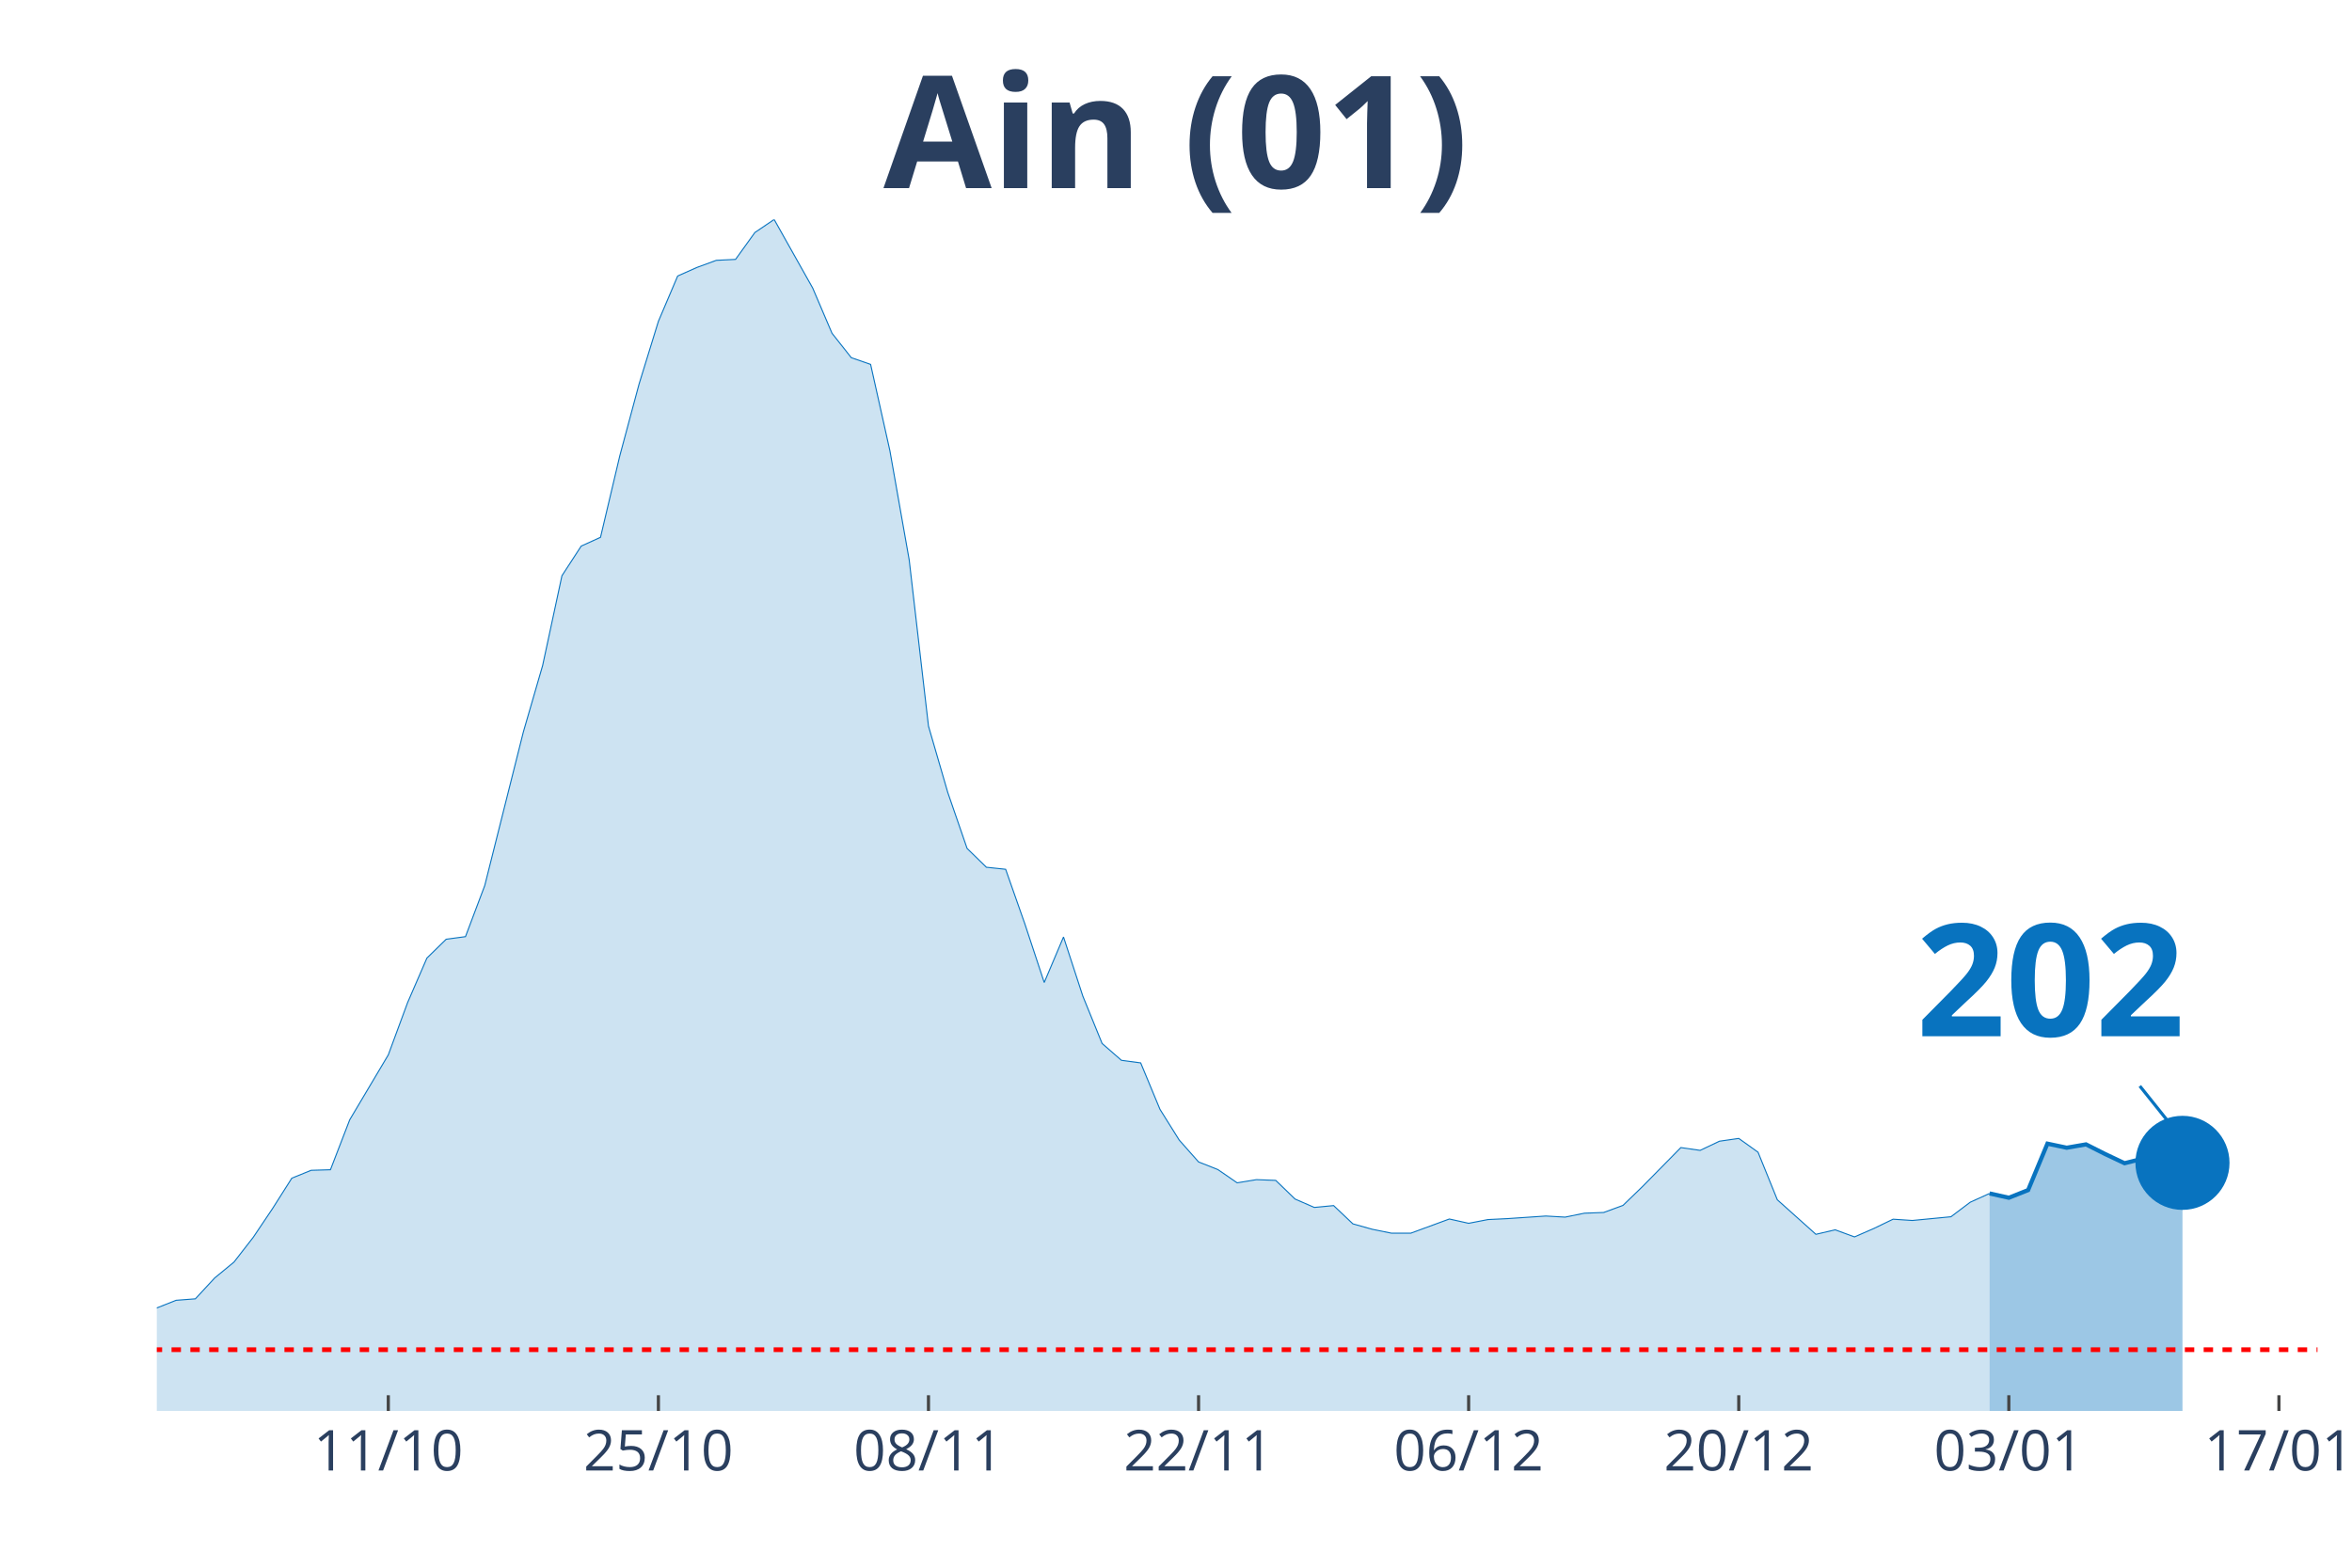
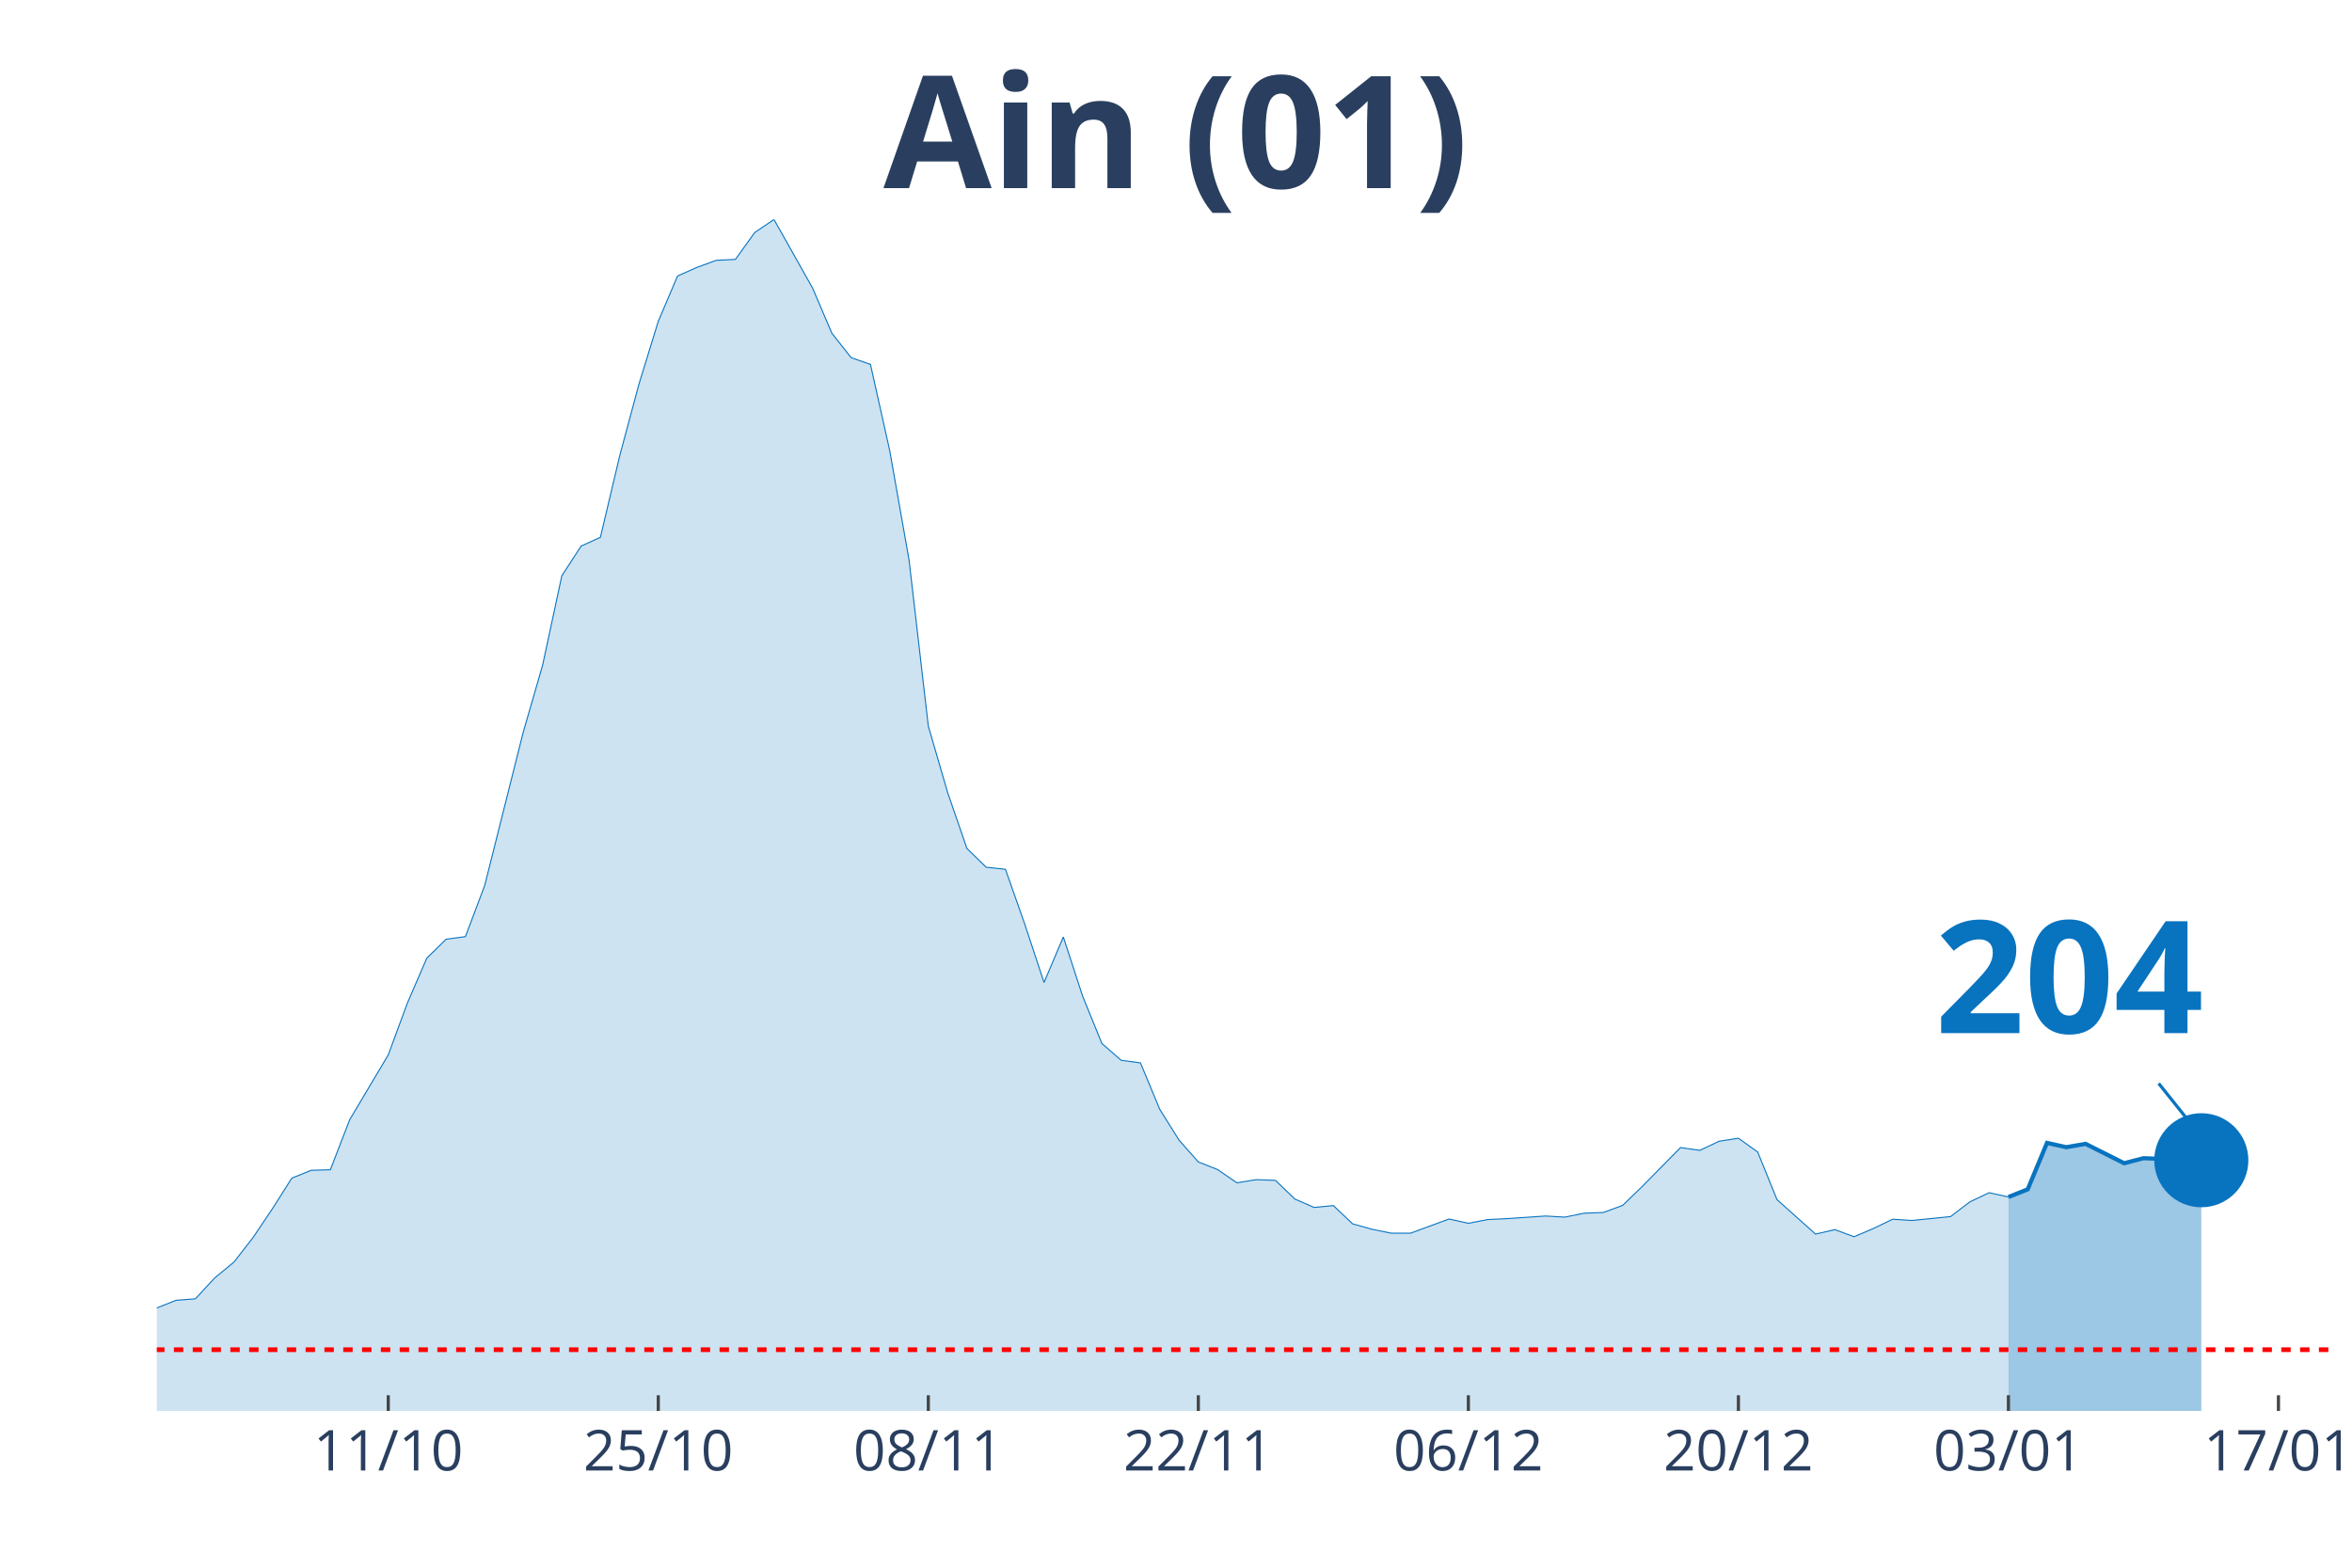
<svg xmlns="http://www.w3.org/2000/svg" class="main-svg" width="1125" height="750" style="" viewBox="0 0 750 500">
  <rect x="0" y="0" width="750" height="500" style="fill: rgb(0, 0, 0); fill-opacity: 0;" />
-   <defs id="defs-db2cf8">
+   <defs id="defs-94817c">
    <g class="clips">
-       <clipPath id="clipdb2cf8xyplot" class="plotclip">
-         <rect width="689" height="380" />
+       <clipPath id="clip94817cxyplot" class="plotclip">
+         <rect width="695" height="380" />
      </clipPath>
-       <clipPath class="axesclip" id="clipdb2cf8x">
-         <rect x="50" y="0" width="689" height="500" />
+       <clipPath class="axesclip" id="clip94817cx">
+         <rect x="50" y="0" width="695" height="500" />
      </clipPath>
-       <clipPath class="axesclip" id="clipdb2cf8y">
+       <clipPath class="axesclip" id="clip94817cy">
        <rect x="0" y="70" width="750" height="380" />
      </clipPath>
-       <clipPath class="axesclip" id="clipdb2cf8xy">
-         <rect x="50" y="70" width="689" height="380" />
+       <clipPath class="axesclip" id="clip94817cxy">
+         <rect x="50" y="70" width="695" height="380" />
      </clipPath>
    </g>
    <g class="gradients" />
  </defs>
  <g class="bglayer">
-     <rect class="bg" x="50" y="70" width="689" height="380" style="fill: rgb(0, 0, 0); fill-opacity: 0; stroke-width: 0;" />
+     <rect class="bg" x="50" y="70" width="695" height="380" style="fill: rgb(0, 0, 0); fill-opacity: 0; stroke-width: 0;" />
  </g>
  <g class="layer-below">
    <g class="imagelayer" />
    <g class="shapelayer" />
  </g>
  <g class="cartesianlayer">
    <g class="subplot xy">
      <g class="layer-subplot">
        <g class="shapelayer" />
        <g class="imagelayer" />
      </g>
      <g class="gridlayer">
        <g class="x">
-           <path class="xgrid crisp" transform="translate(123.82,0)" d="M0,70v380" style="stroke: rgb(255, 255, 255); stroke-opacity: 1; stroke-width: 1px;" />
-           <path class="xgrid crisp" transform="translate(209.95,0)" d="M0,70v380" style="stroke: rgb(255, 255, 255); stroke-opacity: 1; stroke-width: 1px;" />
-           <path class="xgrid crisp" transform="translate(296.07,0)" d="M0,70v380" style="stroke: rgb(255, 255, 255); stroke-opacity: 1; stroke-width: 1px;" />
-           <path class="xgrid crisp" transform="translate(382.2,0)" d="M0,70v380" style="stroke: rgb(255, 255, 255); stroke-opacity: 1; stroke-width: 1px;" />
-           <path class="xgrid crisp" transform="translate(468.32,0)" d="M0,70v380" style="stroke: rgb(255, 255, 255); stroke-opacity: 1; stroke-width: 1px;" />
-           <path class="xgrid crisp" transform="translate(554.45,0)" d="M0,70v380" style="stroke: rgb(255, 255, 255); stroke-opacity: 1; stroke-width: 1px;" />
-           <path class="xgrid crisp" transform="translate(640.57,0)" d="M0,70v380" style="stroke: rgb(255, 255, 255); stroke-opacity: 1; stroke-width: 1px;" />
-           <path class="xgrid crisp" transform="translate(726.7,0)" d="M0,70v380" style="stroke: rgb(255, 255, 255); stroke-opacity: 1; stroke-width: 1px;" />
+           <path class="xgrid crisp" transform="translate(123.81,0)" d="M0,70v380" style="stroke: rgb(255, 255, 255); stroke-opacity: 1; stroke-width: 1px;" />
+           <path class="xgrid crisp" transform="translate(209.91,0)" d="M0,70v380" style="stroke: rgb(255, 255, 255); stroke-opacity: 1; stroke-width: 1px;" />
+           <path class="xgrid crisp" transform="translate(296.02,0)" d="M0,70v380" style="stroke: rgb(255, 255, 255); stroke-opacity: 1; stroke-width: 1px;" />
+           <path class="xgrid crisp" transform="translate(382.12,0)" d="M0,70v380" style="stroke: rgb(255, 255, 255); stroke-opacity: 1; stroke-width: 1px;" />
+           <path class="xgrid crisp" transform="translate(468.23,0)" d="M0,70v380" style="stroke: rgb(255, 255, 255); stroke-opacity: 1; stroke-width: 1px;" />
+           <path class="xgrid crisp" transform="translate(554.34,0)" d="M0,70v380" style="stroke: rgb(255, 255, 255); stroke-opacity: 1; stroke-width: 1px;" />
+           <path class="xgrid crisp" transform="translate(640.44,0)" d="M0,70v380" style="stroke: rgb(255, 255, 255); stroke-opacity: 1; stroke-width: 1px;" />
+           <path class="xgrid crisp" transform="translate(726.55,0)" d="M0,70v380" style="stroke: rgb(255, 255, 255); stroke-opacity: 1; stroke-width: 1px;" />
        </g>
        <g class="y" />
      </g>
      <g class="zerolinelayer" />
      <path class="xlines-below" />
      <path class="ylines-below" />
      <g class="overlines-below" />
      <g class="xaxislayer-below" />
      <g class="yaxislayer-below" />
      <g class="overaxes-below" />
-       <g class="plot" transform="translate(50, 70)" clip-path="url('#clipdb2cf8xyplot')">
+       <g class="plot" transform="translate(50, 70)" clip-path="url('#clip94817cxyplot')">
        <g class="scatterlayer mlayer">
-           <g class="trace scatter trace34f016" style="stroke-miterlimit: 2;">
+           <g class="trace scatter tracefc8386" style="stroke-miterlimit: 2;">
            <g class="fills">
              <g>
-                 <path class="js-fill" d="M584.42,380L-836.64,380L-836.64,377.44L-559.81,378.45L-553.66,378.75L-326.04,375.3L-319.89,375.48L-252.22,369.35L-246.07,369.23L-209.16,360.79L-203.01,360.79L-184.55,355.31L-178.4,354.48L-159.95,352.46L-153.79,352.99L-135.34,351.86L-129.19,350.55L-110.73,348.59L-104.58,344.9L-98.43,339.79L-92.28,340.03L-67.67,340.08L-61.52,343.06L-55.37,346.15L-49.21,346.98L-36.91,348.47L-30.76,348.65L-24.61,350.61L-18.46,350.49L-12.3,350.85L-6.15,349.6L6.15,344.72L12.3,344.25L18.46,337.59L24.61,332.53L30.76,324.62L36.91,315.46L43.06,305.76L49.21,303.26L55.37,303.08L61.52,287.14L73.82,266.44L79.97,249.78L86.13,235.57L92.28,229.56L98.43,228.73L104.58,212.43L116.88,163.47L123.04,142.23L129.19,113.62L135.34,104.16L141.49,101.37L147.64,75.37L153.79,52.47L159.95,32.48L166.1,18.02L172.25,15.29L178.4,13.03L184.55,12.73L190.71,4.16L196.86,0L209.16,21.89L215.31,36.29L221.46,44.08L227.62,46.22L233.77,73.76L239.92,108.56L246.07,161.57L252.22,182.74L258.38,200.59L264.53,206.6L270.68,207.25L276.83,224.74L282.98,243.36L289.13,228.84L295.29,247.7L301.44,262.81L307.59,268.17L313.74,269L319.89,283.81L326.04,293.63L332.2,300.59L338.35,303.02L344.5,307.25L350.65,306.24L356.8,306.47L362.96,312.42L369.11,315.1L375.26,314.51L381.41,320.34L387.56,322.06L393.71,323.31L399.87,323.31L412.17,318.79L418.32,320.16L424.47,318.97L430.63,318.67L442.93,317.84L449.08,318.19L455.23,316.94L461.38,316.71L467.54,314.45L473.69,308.5L485.99,296.01L492.14,296.9L498.29,293.98L504.45,293.09L510.6,297.49L516.75,312.66L529.05,323.67L535.21,322.24L541.36,324.5L547.51,321.82L553.66,318.85L559.81,319.26L572.12,318.07L578.27,313.43L584.42,310.64" style="fill: rgb(8, 115, 191); fill-opacity: 0.2; stroke-width: 0;" />
+                 <path class="js-fill" d="M590.44,380L-836.46,380L-836.46,377.44L-559.69,378.45L-553.54,378.75L-332.12,376.07L-325.97,375.3L-276.77,373.52L-270.62,372.8L-227.57,365.13L-221.42,361.86L-196.81,358.11L-190.66,356.03L-141.46,351.92L-135.31,351.86L-123.01,350.38L-116.86,350.26L-110.71,348.59L-104.56,344.9L-98.41,339.79L-92.26,340.03L-67.65,340.08L-61.5,343.06L-55.35,346.15L-49.2,346.98L-36.9,348.47L-30.75,348.65L-24.6,350.61L-18.45,350.49L-12.3,350.85L-6.15,349.6L6.15,344.72L12.3,344.25L18.45,337.59L24.6,332.53L30.75,324.62L36.9,315.46L43.05,305.76L49.2,303.26L55.35,303.08L61.5,287.14L73.81,266.44L79.96,249.78L86.11,235.57L92.26,229.56L98.41,228.73L104.56,212.43L116.86,163.47L123.01,142.23L129.16,113.62L135.31,104.16L141.46,101.37L147.61,75.37L153.76,52.47L159.91,32.48L166.06,18.02L172.21,15.29L178.36,13.03L184.51,12.73L190.66,4.16L196.81,0L209.12,21.89L215.27,36.29L221.42,44.08L227.57,46.22L233.72,73.76L239.87,108.56L246.02,161.57L252.17,182.74L258.32,200.59L264.47,206.6L270.62,207.25L276.77,224.74L282.92,243.36L289.07,228.84L295.22,247.7L301.37,262.81L307.52,268.17L313.67,269L319.82,283.81L325.97,293.63L332.12,300.59L338.27,303.02L344.42,307.25L350.58,306.24L356.73,306.47L362.88,312.42L369.03,315.1L375.18,314.51L381.33,320.34L387.48,322.06L393.63,323.31L399.78,323.31L412.08,318.79L418.23,320.16L424.38,318.97L430.53,318.67L442.83,317.84L448.98,318.19L455.13,316.94L461.28,316.71L467.43,314.45L473.58,308.5L485.88,296.01L492.04,296.9L498.19,293.98L504.34,293.03L510.49,297.43L516.64,312.6L528.94,323.61L535.09,322.18L541.24,324.44L547.39,321.82L553.54,318.85L559.69,319.26L571.99,318.02L578.14,313.32L584.29,310.4L590.44,311.77" style="fill: rgb(8, 115, 191); fill-opacity: 0.2; stroke-width: 0;" />
              </g>
            </g>
            <g class="errorbars" />
            <g class="lines">
-               <path class="js-line" d="M-836.64,377.44L-559.81,378.45L-553.66,378.75L-326.04,375.3L-319.89,375.48L-252.22,369.35L-246.07,369.23L-209.16,360.79L-203.01,360.79L-184.55,355.31L-178.4,354.48L-159.95,352.46L-153.79,352.99L-135.34,351.86L-129.19,350.55L-110.73,348.59L-104.58,344.9L-98.43,339.79L-92.28,340.03L-67.67,340.08L-61.52,343.06L-55.37,346.15L-49.21,346.98L-36.91,348.47L-30.76,348.65L-24.61,350.61L-18.46,350.49L-12.3,350.85L-6.15,349.6L6.15,344.72L12.3,344.25L18.46,337.59L24.61,332.53L30.76,324.62L36.91,315.46L43.06,305.76L49.21,303.26L55.37,303.08L61.52,287.14L73.82,266.44L79.97,249.78L86.13,235.57L92.28,229.56L98.43,228.73L104.58,212.43L116.88,163.47L123.04,142.23L129.19,113.62L135.34,104.16L141.49,101.37L147.64,75.37L153.79,52.47L159.95,32.48L166.1,18.02L172.25,15.29L178.4,13.03L184.55,12.73L190.71,4.16L196.86,0L209.16,21.89L215.31,36.29L221.46,44.08L227.62,46.22L233.77,73.76L239.92,108.56L246.07,161.57L252.22,182.74L258.38,200.59L264.53,206.6L270.68,207.25L276.83,224.74L282.98,243.36L289.13,228.84L295.29,247.7L301.44,262.81L307.59,268.17L313.74,269L319.89,283.81L326.04,293.63L332.2,300.59L338.35,303.02L344.5,307.25L350.65,306.24L356.8,306.47L362.96,312.42L369.11,315.1L375.26,314.51L381.41,320.34L387.56,322.06L393.71,323.31L399.87,323.31L412.17,318.79L418.32,320.16L424.47,318.97L430.63,318.67L442.93,317.84L449.08,318.19L455.23,316.94L461.38,316.71L467.54,314.45L473.69,308.5L485.99,296.01L492.14,296.9L498.29,293.98L504.45,293.09L510.6,297.49L516.75,312.66L529.05,323.67L535.21,322.24L541.36,324.5L547.51,321.82L553.66,318.85L559.81,319.26L572.12,318.07L578.27,313.43L584.42,310.64" style="vector-effect: non-scaling-stroke; fill: none; stroke: rgb(8, 115, 191); stroke-opacity: 1; stroke-width: 0.5px; opacity: 1;" />
+               <path class="js-line" d="M-836.46,377.44L-559.69,378.45L-553.54,378.75L-332.12,376.07L-325.97,375.3L-276.77,373.52L-270.62,372.8L-227.57,365.13L-221.42,361.86L-196.81,358.11L-190.66,356.03L-141.46,351.92L-135.31,351.86L-123.01,350.38L-116.86,350.26L-110.71,348.59L-104.56,344.9L-98.41,339.79L-92.26,340.03L-67.65,340.08L-61.5,343.06L-55.35,346.15L-49.2,346.98L-36.9,348.47L-30.75,348.65L-24.6,350.61L-18.45,350.49L-12.3,350.85L-6.15,349.6L6.15,344.72L12.3,344.25L18.45,337.59L24.6,332.53L30.75,324.62L36.9,315.46L43.05,305.76L49.2,303.26L55.35,303.08L61.5,287.14L73.81,266.44L79.96,249.78L86.11,235.57L92.26,229.56L98.41,228.73L104.56,212.43L116.86,163.47L123.01,142.23L129.16,113.62L135.31,104.16L141.46,101.37L147.61,75.37L153.76,52.47L159.91,32.48L166.06,18.02L172.21,15.29L178.36,13.03L184.51,12.73L190.66,4.16L196.81,0L209.12,21.89L215.27,36.29L221.42,44.08L227.57,46.22L233.72,73.76L239.87,108.56L246.02,161.57L252.17,182.74L258.32,200.59L264.47,206.6L270.62,207.25L276.77,224.74L282.92,243.36L289.07,228.84L295.22,247.7L301.37,262.81L307.52,268.17L313.67,269L319.82,283.81L325.97,293.63L332.12,300.59L338.27,303.02L344.42,307.25L350.58,306.24L356.73,306.47L362.88,312.42L369.03,315.1L375.18,314.51L381.33,320.34L387.48,322.06L393.63,323.31L399.78,323.31L412.08,318.79L418.23,320.16L424.38,318.97L430.53,318.67L442.83,317.84L448.98,318.19L455.13,316.94L461.28,316.71L467.43,314.45L473.58,308.5L485.88,296.01L492.04,296.9L498.19,293.98L504.34,293.03L510.49,297.43L516.64,312.6L528.94,323.61L535.09,322.18L541.24,324.44L547.39,321.82L553.54,318.85L559.69,319.26L571.99,318.02L578.14,313.32L584.29,310.4L590.44,311.77" style="vector-effect: non-scaling-stroke; fill: none; stroke: rgb(8, 115, 191); stroke-opacity: 1; stroke-width: 0.5px; opacity: 1;" />
            </g>
            <g class="points" />
            <g class="text" />
          </g>
-           <g class="trace scatter tracec553b3" style="stroke-miterlimit: 2;">
+           <g class="trace scatter trace9e5715" style="stroke-miterlimit: 2;">
            <g class="fills">
              <g>
-                 <path class="js-fill" d="M645.94,380L584.42,380L584.42,310.64L590.57,312.01L596.72,309.57L602.88,294.76L609.03,296.06L615.18,294.99L621.33,298.09L627.48,301L633.63,299.46L639.79,299.69L645.94,300.88" style="fill: rgb(8, 115, 191); fill-opacity: 0.4; stroke-width: 0;" />
+                 <path class="js-fill" d="M651.95,380L590.44,380L590.44,311.77L596.59,309.33L602.74,294.52L608.89,295.89L615.04,294.82L627.35,301L633.5,299.4L639.65,299.63L645.8,300.76L651.95,300.05" style="fill: rgb(8, 115, 191); fill-opacity: 0.4; stroke-width: 0;" />
              </g>
            </g>
            <g class="errorbars" />
            <g class="lines">
-               <path class="js-line" d="M584.42,310.64L590.57,312.01L596.72,309.57L602.88,294.76L609.03,296.06L615.18,294.99L621.33,298.09L627.48,301L633.63,299.46L639.79,299.69L645.94,300.88" style="vector-effect: non-scaling-stroke; fill: none; stroke: rgb(8, 115, 191); stroke-opacity: 1; stroke-width: 2px; opacity: 1;" />
+               <path class="js-line" d="M590.44,311.77L596.59,309.33L602.74,294.52L608.89,295.89L615.04,294.82L627.35,301L633.5,299.4L639.65,299.63L645.8,300.76L651.95,300.05" style="vector-effect: non-scaling-stroke; fill: none; stroke: rgb(8, 115, 191); stroke-opacity: 1; stroke-width: 2px; opacity: 1;" />
            </g>
            <g class="points" />
            <g class="text" />
          </g>
-           <g class="trace scatter trace06a803" style="stroke-miterlimit: 2; opacity: 1;">
+           <g class="trace scatter trace0d0efc" style="stroke-miterlimit: 2; opacity: 1;">
            <g class="fills" />
            <g class="errorbars" />
            <g class="lines" />
            <g class="points">
-               <path class="point" transform="translate(645.94,300.88)" d="M15,0A15,15 0 1,1 0,-15A15,15 0 0,1 15,0Z" style="opacity: 1; stroke-width: 0px; fill: rgb(8, 115, 191); fill-opacity: 1;" />
+               <path class="point" transform="translate(651.95,300.05)" d="M15,0A15,15 0 1,1 0,-15A15,15 0 0,1 15,0Z" style="opacity: 1; stroke-width: 0px; fill: rgb(8, 115, 191); fill-opacity: 1;" />
            </g>
            <g class="text" />
          </g>
        </g>
      </g>
      <g class="overplot" />
      <path class="xlines-above crisp" style="fill: none; stroke-width: 1px; stroke: rgb(0, 0, 0); stroke-opacity: 0;" d="" />
      <path class="ylines-above crisp" style="fill: none;" d="M0,0" />
      <g class="overlines-above" />
      <g class="xaxislayer-above">
-         <path class="xtick ticks crisp" d="M0,450v-5" transform="translate(123.82,0)" style="stroke: rgb(68, 68, 68); stroke-opacity: 1; stroke-width: 1px;" />
-         <path class="xtick ticks crisp" d="M0,450v-5" transform="translate(209.95,0)" style="stroke: rgb(68, 68, 68); stroke-opacity: 1; stroke-width: 1px;" />
-         <path class="xtick ticks crisp" d="M0,450v-5" transform="translate(296.07,0)" style="stroke: rgb(68, 68, 68); stroke-opacity: 1; stroke-width: 1px;" />
-         <path class="xtick ticks crisp" d="M0,450v-5" transform="translate(382.2,0)" style="stroke: rgb(68, 68, 68); stroke-opacity: 1; stroke-width: 1px;" />
-         <path class="xtick ticks crisp" d="M0,450v-5" transform="translate(468.32,0)" style="stroke: rgb(68, 68, 68); stroke-opacity: 1; stroke-width: 1px;" />
-         <path class="xtick ticks crisp" d="M0,450v-5" transform="translate(554.45,0)" style="stroke: rgb(68, 68, 68); stroke-opacity: 1; stroke-width: 1px;" />
-         <path class="xtick ticks crisp" d="M0,450v-5" transform="translate(640.57,0)" style="stroke: rgb(68, 68, 68); stroke-opacity: 1; stroke-width: 1px;" />
-         <path class="xtick ticks crisp" d="M0,450v-5" transform="translate(726.7,0)" style="stroke: rgb(68, 68, 68); stroke-opacity: 1; stroke-width: 1px;" />
+         <path class="xtick ticks crisp" d="M0,450v-5" transform="translate(123.81,0)" style="stroke: rgb(68, 68, 68); stroke-opacity: 1; stroke-width: 1px;" />
+         <path class="xtick ticks crisp" d="M0,450v-5" transform="translate(209.91,0)" style="stroke: rgb(68, 68, 68); stroke-opacity: 1; stroke-width: 1px;" />
+         <path class="xtick ticks crisp" d="M0,450v-5" transform="translate(296.02,0)" style="stroke: rgb(68, 68, 68); stroke-opacity: 1; stroke-width: 1px;" />
+         <path class="xtick ticks crisp" d="M0,450v-5" transform="translate(382.12,0)" style="stroke: rgb(68, 68, 68); stroke-opacity: 1; stroke-width: 1px;" />
+         <path class="xtick ticks crisp" d="M0,450v-5" transform="translate(468.23,0)" style="stroke: rgb(68, 68, 68); stroke-opacity: 1; stroke-width: 1px;" />
+         <path class="xtick ticks crisp" d="M0,450v-5" transform="translate(554.34,0)" style="stroke: rgb(68, 68, 68); stroke-opacity: 1; stroke-width: 1px;" />
+         <path class="xtick ticks crisp" d="M0,450v-5" transform="translate(640.44,0)" style="stroke: rgb(68, 68, 68); stroke-opacity: 1; stroke-width: 1px;" />
+         <path class="xtick ticks crisp" d="M0,450v-5" transform="translate(726.55,0)" style="stroke: rgb(68, 68, 68); stroke-opacity: 1; stroke-width: 1px;" />
        <g class="xtick">
-           <text text-anchor="middle" x="0" y="469" transform="translate(123.82,0)" style="font-family: 'Open Sans', verdana, arial, sans-serif; font-size: 18px; fill: rgb(42, 63, 95); fill-opacity: 1; white-space: pre;">11/10</text>
+           <text text-anchor="middle" x="0" y="469" transform="translate(123.81,0)" style="font-family: 'Open Sans', verdana, arial, sans-serif; font-size: 18px; fill: rgb(42, 63, 95); fill-opacity: 1; white-space: pre;">11/10</text>
        </g>
        <g class="xtick">
-           <text text-anchor="middle" x="0" y="469" transform="translate(209.95,0)" style="font-family: 'Open Sans', verdana, arial, sans-serif; font-size: 18px; fill: rgb(42, 63, 95); fill-opacity: 1; white-space: pre;">25/10</text>
+           <text text-anchor="middle" x="0" y="469" transform="translate(209.91,0)" style="font-family: 'Open Sans', verdana, arial, sans-serif; font-size: 18px; fill: rgb(42, 63, 95); fill-opacity: 1; white-space: pre;">25/10</text>
        </g>
        <g class="xtick">
-           <text text-anchor="middle" x="0" y="469" transform="translate(296.07,0)" style="font-family: 'Open Sans', verdana, arial, sans-serif; font-size: 18px; fill: rgb(42, 63, 95); fill-opacity: 1; white-space: pre;">08/11</text>
+           <text text-anchor="middle" x="0" y="469" transform="translate(296.02,0)" style="font-family: 'Open Sans', verdana, arial, sans-serif; font-size: 18px; fill: rgb(42, 63, 95); fill-opacity: 1; white-space: pre;">08/11</text>
        </g>
        <g class="xtick">
-           <text text-anchor="middle" x="0" y="469" transform="translate(382.2,0)" style="font-family: 'Open Sans', verdana, arial, sans-serif; font-size: 18px; fill: rgb(42, 63, 95); fill-opacity: 1; white-space: pre;">22/11</text>
+           <text text-anchor="middle" x="0" y="469" transform="translate(382.12,0)" style="font-family: 'Open Sans', verdana, arial, sans-serif; font-size: 18px; fill: rgb(42, 63, 95); fill-opacity: 1; white-space: pre;">22/11</text>
        </g>
        <g class="xtick">
-           <text text-anchor="middle" x="0" y="469" transform="translate(468.32,0)" style="font-family: 'Open Sans', verdana, arial, sans-serif; font-size: 18px; fill: rgb(42, 63, 95); fill-opacity: 1; white-space: pre;">06/12</text>
+           <text text-anchor="middle" x="0" y="469" transform="translate(468.23,0)" style="font-family: 'Open Sans', verdana, arial, sans-serif; font-size: 18px; fill: rgb(42, 63, 95); fill-opacity: 1; white-space: pre;">06/12</text>
        </g>
        <g class="xtick">
-           <text text-anchor="middle" x="0" y="469" transform="translate(554.45,0)" style="font-family: 'Open Sans', verdana, arial, sans-serif; font-size: 18px; fill: rgb(42, 63, 95); fill-opacity: 1; white-space: pre;">20/12</text>
+           <text text-anchor="middle" x="0" y="469" transform="translate(554.34,0)" style="font-family: 'Open Sans', verdana, arial, sans-serif; font-size: 18px; fill: rgb(42, 63, 95); fill-opacity: 1; white-space: pre;">20/12</text>
        </g>
        <g class="xtick">
-           <text text-anchor="middle" x="0" y="469" transform="translate(640.57,0)" style="font-family: 'Open Sans', verdana, arial, sans-serif; font-size: 18px; fill: rgb(42, 63, 95); fill-opacity: 1; white-space: pre;">03/01</text>
+           <text text-anchor="middle" x="0" y="469" transform="translate(640.44,0)" style="font-family: 'Open Sans', verdana, arial, sans-serif; font-size: 18px; fill: rgb(42, 63, 95); fill-opacity: 1; white-space: pre;">03/01</text>
        </g>
        <g class="xtick">
-           <text text-anchor="middle" x="0" y="469" transform="translate(726.7,0)" style="font-family: 'Open Sans', verdana, arial, sans-serif; font-size: 18px; fill: rgb(42, 63, 95); fill-opacity: 1; white-space: pre;">17/01</text>
+           <text text-anchor="middle" x="0" y="469" transform="translate(726.55,0)" style="font-family: 'Open Sans', verdana, arial, sans-serif; font-size: 18px; fill: rgb(42, 63, 95); fill-opacity: 1; white-space: pre;">17/01</text>
        </g>
      </g>
      <g class="yaxislayer-above" />
      <g class="overaxes-above" />
    </g>
  </g>
  <g class="polarlayer" />
  <g class="ternarylayer" />
  <g class="geolayer" />
  <g class="funnelarealayer" />
  <g class="pielayer" />
  <g class="treemaplayer" />
  <g class="sunburstlayer" />
  <g class="glimages" />
-   <defs id="topdefs-db2cf8">
+   <defs id="topdefs-94817c">
    <g class="clips" />
  </defs>
  <g class="layer-above">
    <g class="imagelayer" />
    <g class="shapelayer">
-       <path data-index="0" fill-rule="evenodd" d="M-3407.3,430.46L1089.65,430.46" clip-path="url('#clipdb2cf8xy')" style="opacity: 1; stroke: rgb(255, 0, 0); stroke-opacity: 1; fill: rgb(0, 0, 0); fill-opacity: 0; stroke-dasharray: 3px, 3px; stroke-width: 1.5px;" />
+       <path data-index="0" fill-rule="evenodd" d="M-3406.55,430.46L1089.42,430.46" clip-path="url('#clip94817cxy')" style="opacity: 1; stroke: rgb(255, 0, 0); stroke-opacity: 1; fill: rgb(0, 0, 0); fill-opacity: 0; stroke-dasharray: 3px, 3px; stroke-width: 1.5px;" />
    </g>
  </g>
  <g class="infolayer">
    <g class="g-gtitle">
      <text class="gtitle" x="375" y="25" text-anchor="middle" dy="0.7em" style="font-family: 'Open Sans', verdana, arial, sans-serif; font-size: 50px; fill: rgb(42, 63, 95); opacity: 1; font-weight: normal; white-space: pre;">
        <tspan style="font-weight:bold">Ain (01)</tspan>
      </text>
    </g>
    <g class="g-xtitle" />
    <g class="annotation" data-index="0" style="opacity: 1;">
-       <g class="annotation-text-g" transform="rotate(0,653.94,310.88)">
-         <g class="cursor-pointer" transform="translate(596, 275)">
+       <g class="annotation-text-g" transform="rotate(0,659.95,310.05)">
+         <g class="cursor-pointer" transform="translate(602, 274)">
          <rect class="bg" x="0.5" y="0.5" width="115" height="71" style="stroke-width: 1px; stroke: rgb(0, 0, 0); stroke-opacity: 0; fill: rgb(255, 255, 255); fill-opacity: 0.6;" />
          <text class="annotation-text" text-anchor="middle" x="57.812" y="55.5" style="font-family: 'Open Sans', verdana, arial, sans-serif; font-size: 50px; fill: rgb(8, 115, 191); fill-opacity: 1; white-space: pre;">
-             <tspan style="font-weight:bold">202 </tspan>
+             <tspan style="font-weight:bold">204 </tspan>
          </text>
        </g>
      </g>
      <g class="annotation-arrow-g" style="opacity: 1;">
-         <path d="M682.34,346.38L693.94,360.88" style="stroke-width: 1px; stroke: rgb(8, 115, 191); stroke-opacity: 1; stroke-dasharray: 0px, 0px, 18.569px, 18.569px;" />
+         <path d="M688.35,345.55L699.95,360.05" style="stroke-width: 1px; stroke: rgb(8, 115, 191); stroke-opacity: 1; stroke-dasharray: 0px, 0px, 18.569px, 18.569px;" />
      </g>
    </g>
  </g>
</svg>
